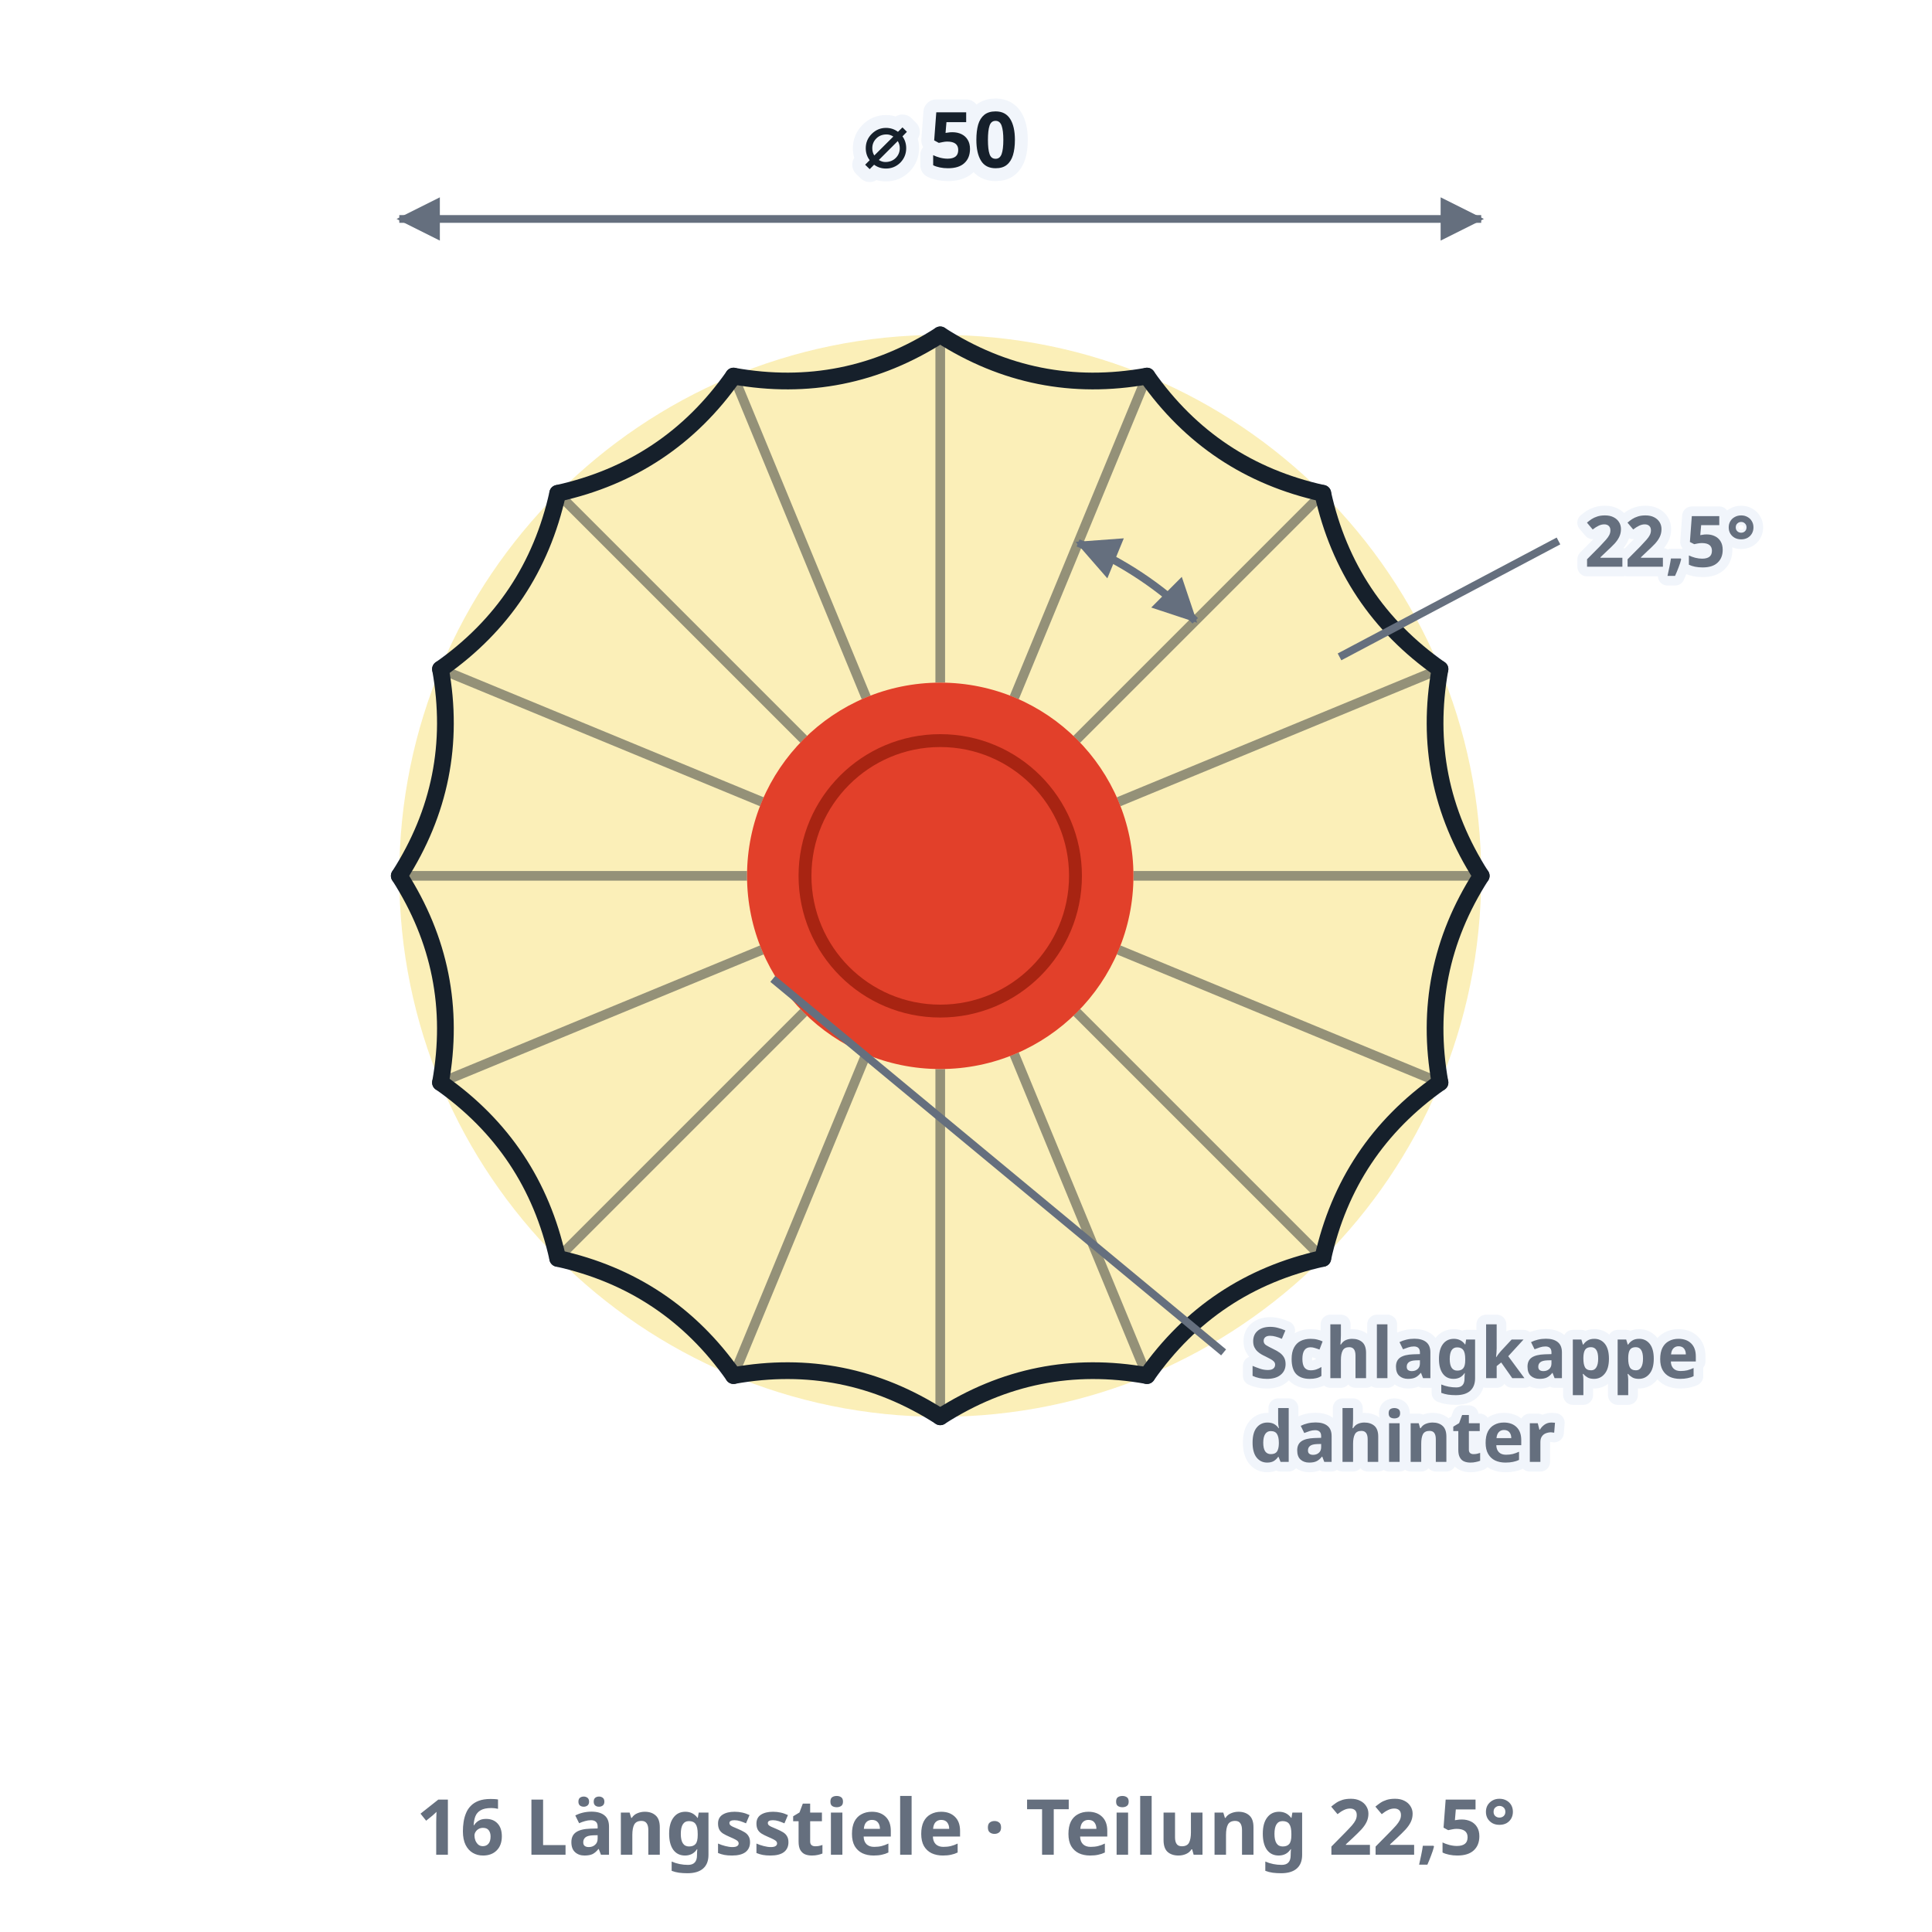
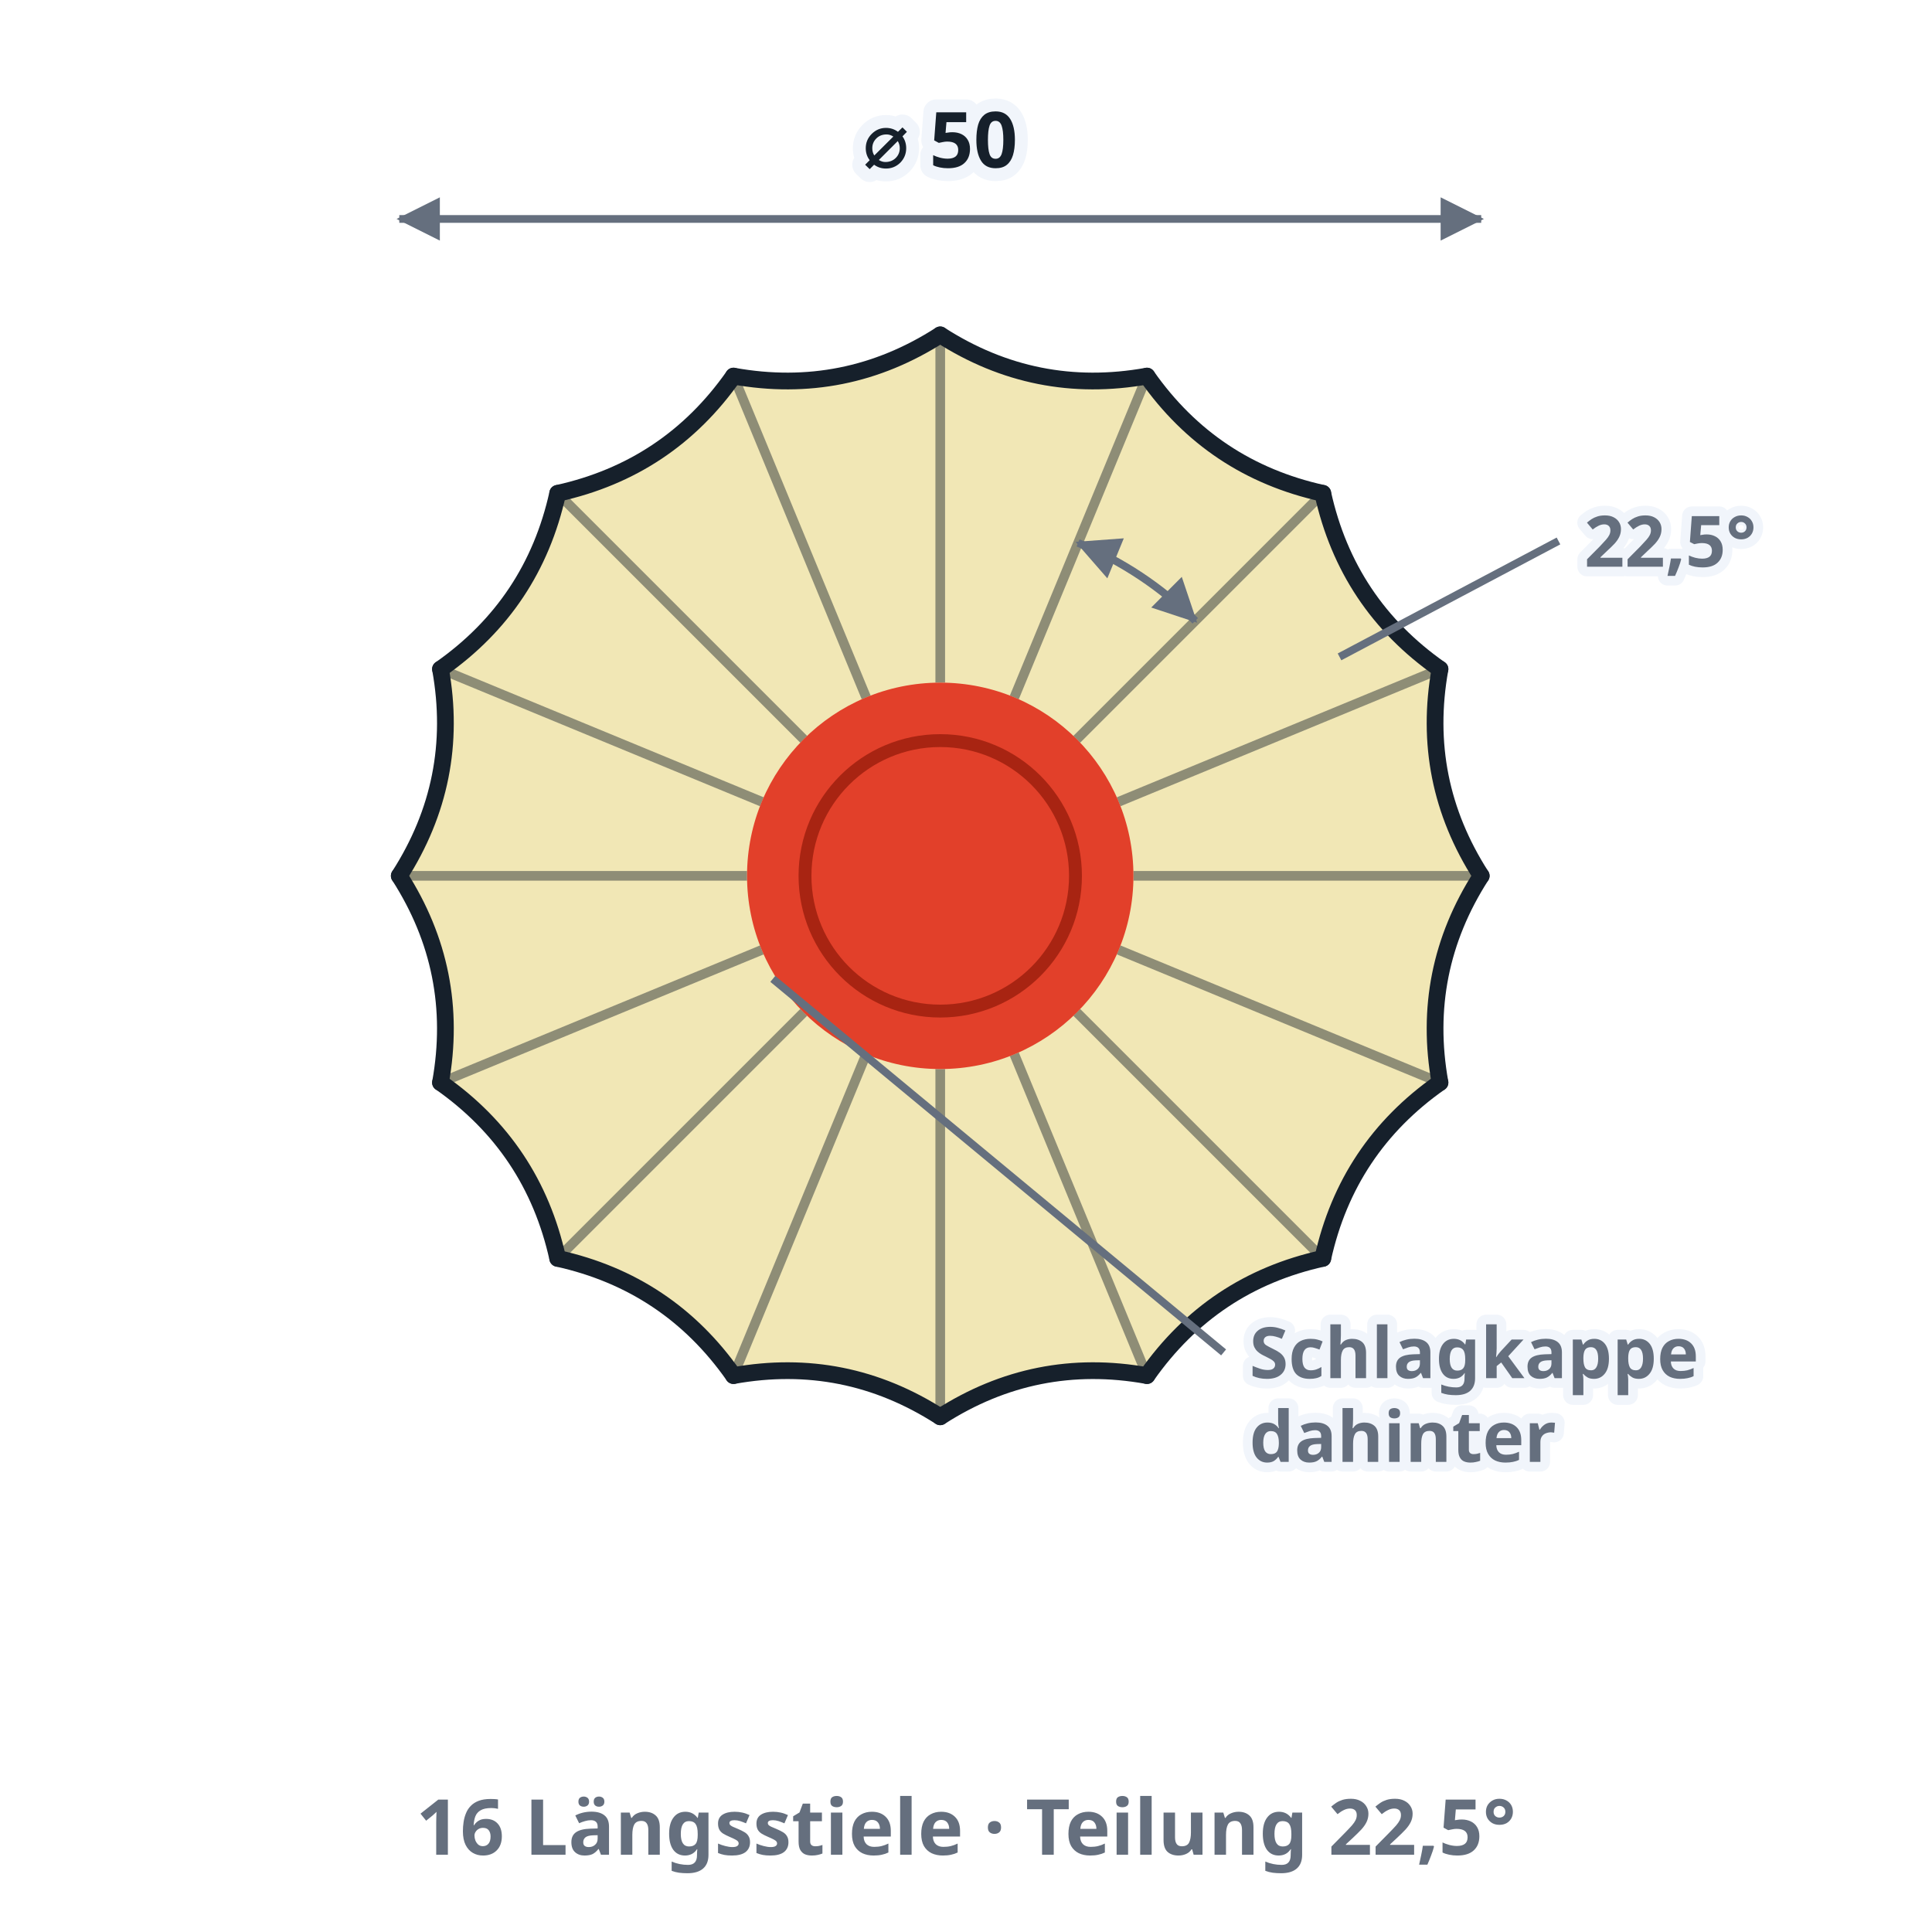
<svg xmlns="http://www.w3.org/2000/svg" viewBox="0 0 300 300" role="img" aria-label="Draufsicht in die Korböffnung eines Speeders: sechzehn Längsstiele im Winkelabstand von 22,5 Grad, der wellenförmige Öffnungsrand und die dahinter liegende Schlagkappe.">
  <style>
    .kontur{fill:none;stroke:var(--tinte,#16202b);stroke-width:2.6;stroke-linejoin:round;stroke-linecap:round}
    .schnitt{fill:var(--tinte,#16202b);opacity:.14}
    .kappe{fill:var(--speeder-kappe,#e2402a)}
    .kappenlinie{fill:none;stroke:var(--speeder-kappe-tief,#a82412);stroke-width:2;stroke-linecap:round}
    .stiel{fill:none;stroke:var(--tinte,#16202b);stroke-width:1.5;opacity:.45}
-     .korbflaeche{fill:var(--speeder-korb,#f0c400);opacity:.28}
+     .korbflaeche{fill:var(--speeder-korb-flaeche,#f1e7b5)}
    .masz{fill:none;stroke:var(--tinte-3,#656f7e);stroke-width:1.2}
    .hilfslinie{fill:none;stroke:var(--tinte-3,#656f7e);stroke-width:1;stroke-dasharray:4 4;opacity:.85}
    .achse{fill:none;stroke:var(--tinte-3,#656f7e);stroke-width:1;stroke-dasharray:9 4 2 4;opacity:.7}
    .pfeil{fill:var(--tinte-3,#656f7e)}
    .maszzahl{fill:var(--tinte,#16202b);font:700 12px/1 system-ui,sans-serif;text-anchor:middle;paint-order:stroke;stroke:var(--flaeche-2,#f1f5fb);stroke-width:4;stroke-linejoin:round}
    .ico{fill:var(--primaer-tief,#1568ad);font:600 10px/1 system-ui,sans-serif;text-anchor:middle}
    .teil{fill:var(--tinte-3,#656f7e);font:600 11px/1 system-ui,sans-serif;paint-order:stroke;stroke:var(--flaeche-2,#f1f5fb);stroke-width:3;stroke-linejoin:round}
    .teilr{fill:var(--tinte-3,#656f7e);font:600 11px/1 system-ui,sans-serif;text-anchor:end;paint-order:stroke;stroke:var(--flaeche-2,#f1f5fb);stroke-width:3;stroke-linejoin:round}
+     .teilk{fill:var(--tinte-3,#656f7e);font:600 10px/1 system-ui,sans-serif;paint-order:stroke;stroke:var(--flaeche-2,#f1f5fb);stroke-width:3;stroke-linejoin:round}
    .st{fill:var(--tinte-3,#656f7e);font:600 12px/1 system-ui,sans-serif;text-anchor:middle}
  </style>
  <defs>
    <marker id="mp" viewBox="0 0 10 10" markerWidth="7" markerHeight="7" refX="8.5" refY="5" orient="auto">
      <path d="M1,1 L9,5 L1,9 Z" class="pfeil" />
    </marker>
    <marker id="mp2" viewBox="0 0 10 10" markerWidth="7" markerHeight="7" refX="8.5" refY="5" orient="auto-start-reverse">
      <path d="M1,1 L9,5 L1,9 Z" class="pfeil" />
    </marker>
  </defs>
-   <circle class="korbflaeche" cx="146" cy="136" r="84" />
+   <path class="korbflaeche" d="M230.0,136.0 Q220.5,150.8 223.6,168.1 Q209.2,178.2 205.4,195.4 Q188.2,199.2 178.1,213.6 Q160.8,210.5 146.0,220.0 Q131.2,210.5 113.9,213.6 Q103.8,199.2 86.6,195.4 Q82.8,178.2 68.4,168.1 Q71.5,150.8 62.0,136.0 Q71.5,121.2 68.4,103.9 Q82.8,93.8 86.6,76.6 Q103.8,72.8 113.9,58.4 Q131.2,61.5 146.0,52.0 Q160.8,61.5 178.1,58.4 Q188.2,72.8 205.4,76.6 Q209.2,93.8 223.6,103.9 Q220.5,121.2 230.0,136.0 Z" />
  <path class="stiel" d="M176.0,136.0 L230.0,136.0" />
  <path class="stiel" d="M173.7,147.5 L223.6,168.1" />
  <path class="stiel" d="M167.2,157.2 L205.4,195.4" />
  <path class="stiel" d="M157.5,163.7 L178.1,213.6" />
  <path class="stiel" d="M146.0,166.0 L146.0,220.0" />
  <path class="stiel" d="M134.5,163.7 L113.9,213.6" />
  <path class="stiel" d="M124.8,157.2 L86.6,195.4" />
  <path class="stiel" d="M118.3,147.5 L68.4,168.1" />
  <path class="stiel" d="M116.0,136.0 L62.0,136.0" />
  <path class="stiel" d="M118.3,124.5 L68.4,103.9" />
  <path class="stiel" d="M124.8,114.8 L86.6,76.6" />
  <path class="stiel" d="M134.5,108.3 L113.9,58.4" />
  <path class="stiel" d="M146.0,106.0 L146.0,52.0" />
  <path class="stiel" d="M157.5,108.3 L178.1,58.4" />
  <path class="stiel" d="M167.2,114.8 L205.4,76.6" />
  <path class="stiel" d="M173.7,124.5 L223.6,103.9" />
  <path class="kontur" d="M230.0,136.0 Q220.5,150.8 223.6,168.1" />
  <path class="kontur" d="M223.6,168.1 Q209.2,178.2 205.4,195.4" />
  <path class="kontur" d="M205.4,195.4 Q188.2,199.2 178.1,213.6" />
  <path class="kontur" d="M178.1,213.6 Q160.8,210.5 146.0,220.0" />
  <path class="kontur" d="M146.0,220.0 Q131.2,210.5 113.9,213.6" />
  <path class="kontur" d="M113.9,213.6 Q103.8,199.2 86.6,195.4" />
  <path class="kontur" d="M86.6,195.4 Q82.8,178.2 68.4,168.1" />
  <path class="kontur" d="M68.4,168.1 Q71.5,150.8 62.0,136.0" />
  <path class="kontur" d="M62.0,136.0 Q71.5,121.2 68.4,103.9" />
  <path class="kontur" d="M68.4,103.9 Q82.8,93.8 86.6,76.6" />
  <path class="kontur" d="M86.6,76.6 Q103.8,72.8 113.9,58.4" />
  <path class="kontur" d="M113.9,58.4 Q131.2,61.5 146.0,52.0" />
  <path class="kontur" d="M146.0,52.0 Q160.8,61.5 178.1,58.4" />
  <path class="kontur" d="M178.1,58.4 Q188.2,72.8 205.4,76.6" />
  <path class="kontur" d="M205.4,76.6 Q209.2,93.8 223.6,103.9" />
  <path class="kontur" d="M223.6,103.9 Q220.5,121.2 230.0,136.0" />
  <circle class="kappe" cx="146" cy="136" r="30" />
  <circle class="kappenlinie" cx="146" cy="136" r="21" />
  <path class="masz" d="M167.4,84.3 A56,56 0 0 1 185.6,96.4" marker-start="url(#mp2)" marker-end="url(#mp)" />
  <path class="masz" d="M208.0,102.0 L242,84.0" />
  <text class="teil" x="246" y="88">22,5°</text>
  <path class="masz" d="M62,34 L230,34" marker-start="url(#mp2)" marker-end="url(#mp)" />
  <text class="maszzahl" x="146" y="26">⌀ 50</text>
  <path class="masz" d="M120,152 L190,210" />
  <text class="teil" x="194" y="214">Schlagkappe</text>
  <text class="teil" x="194" y="227">dahinter</text>
  <text class="st" x="150" y="288">16 Längsstiele · Teilung 22,5°</text>
</svg>
